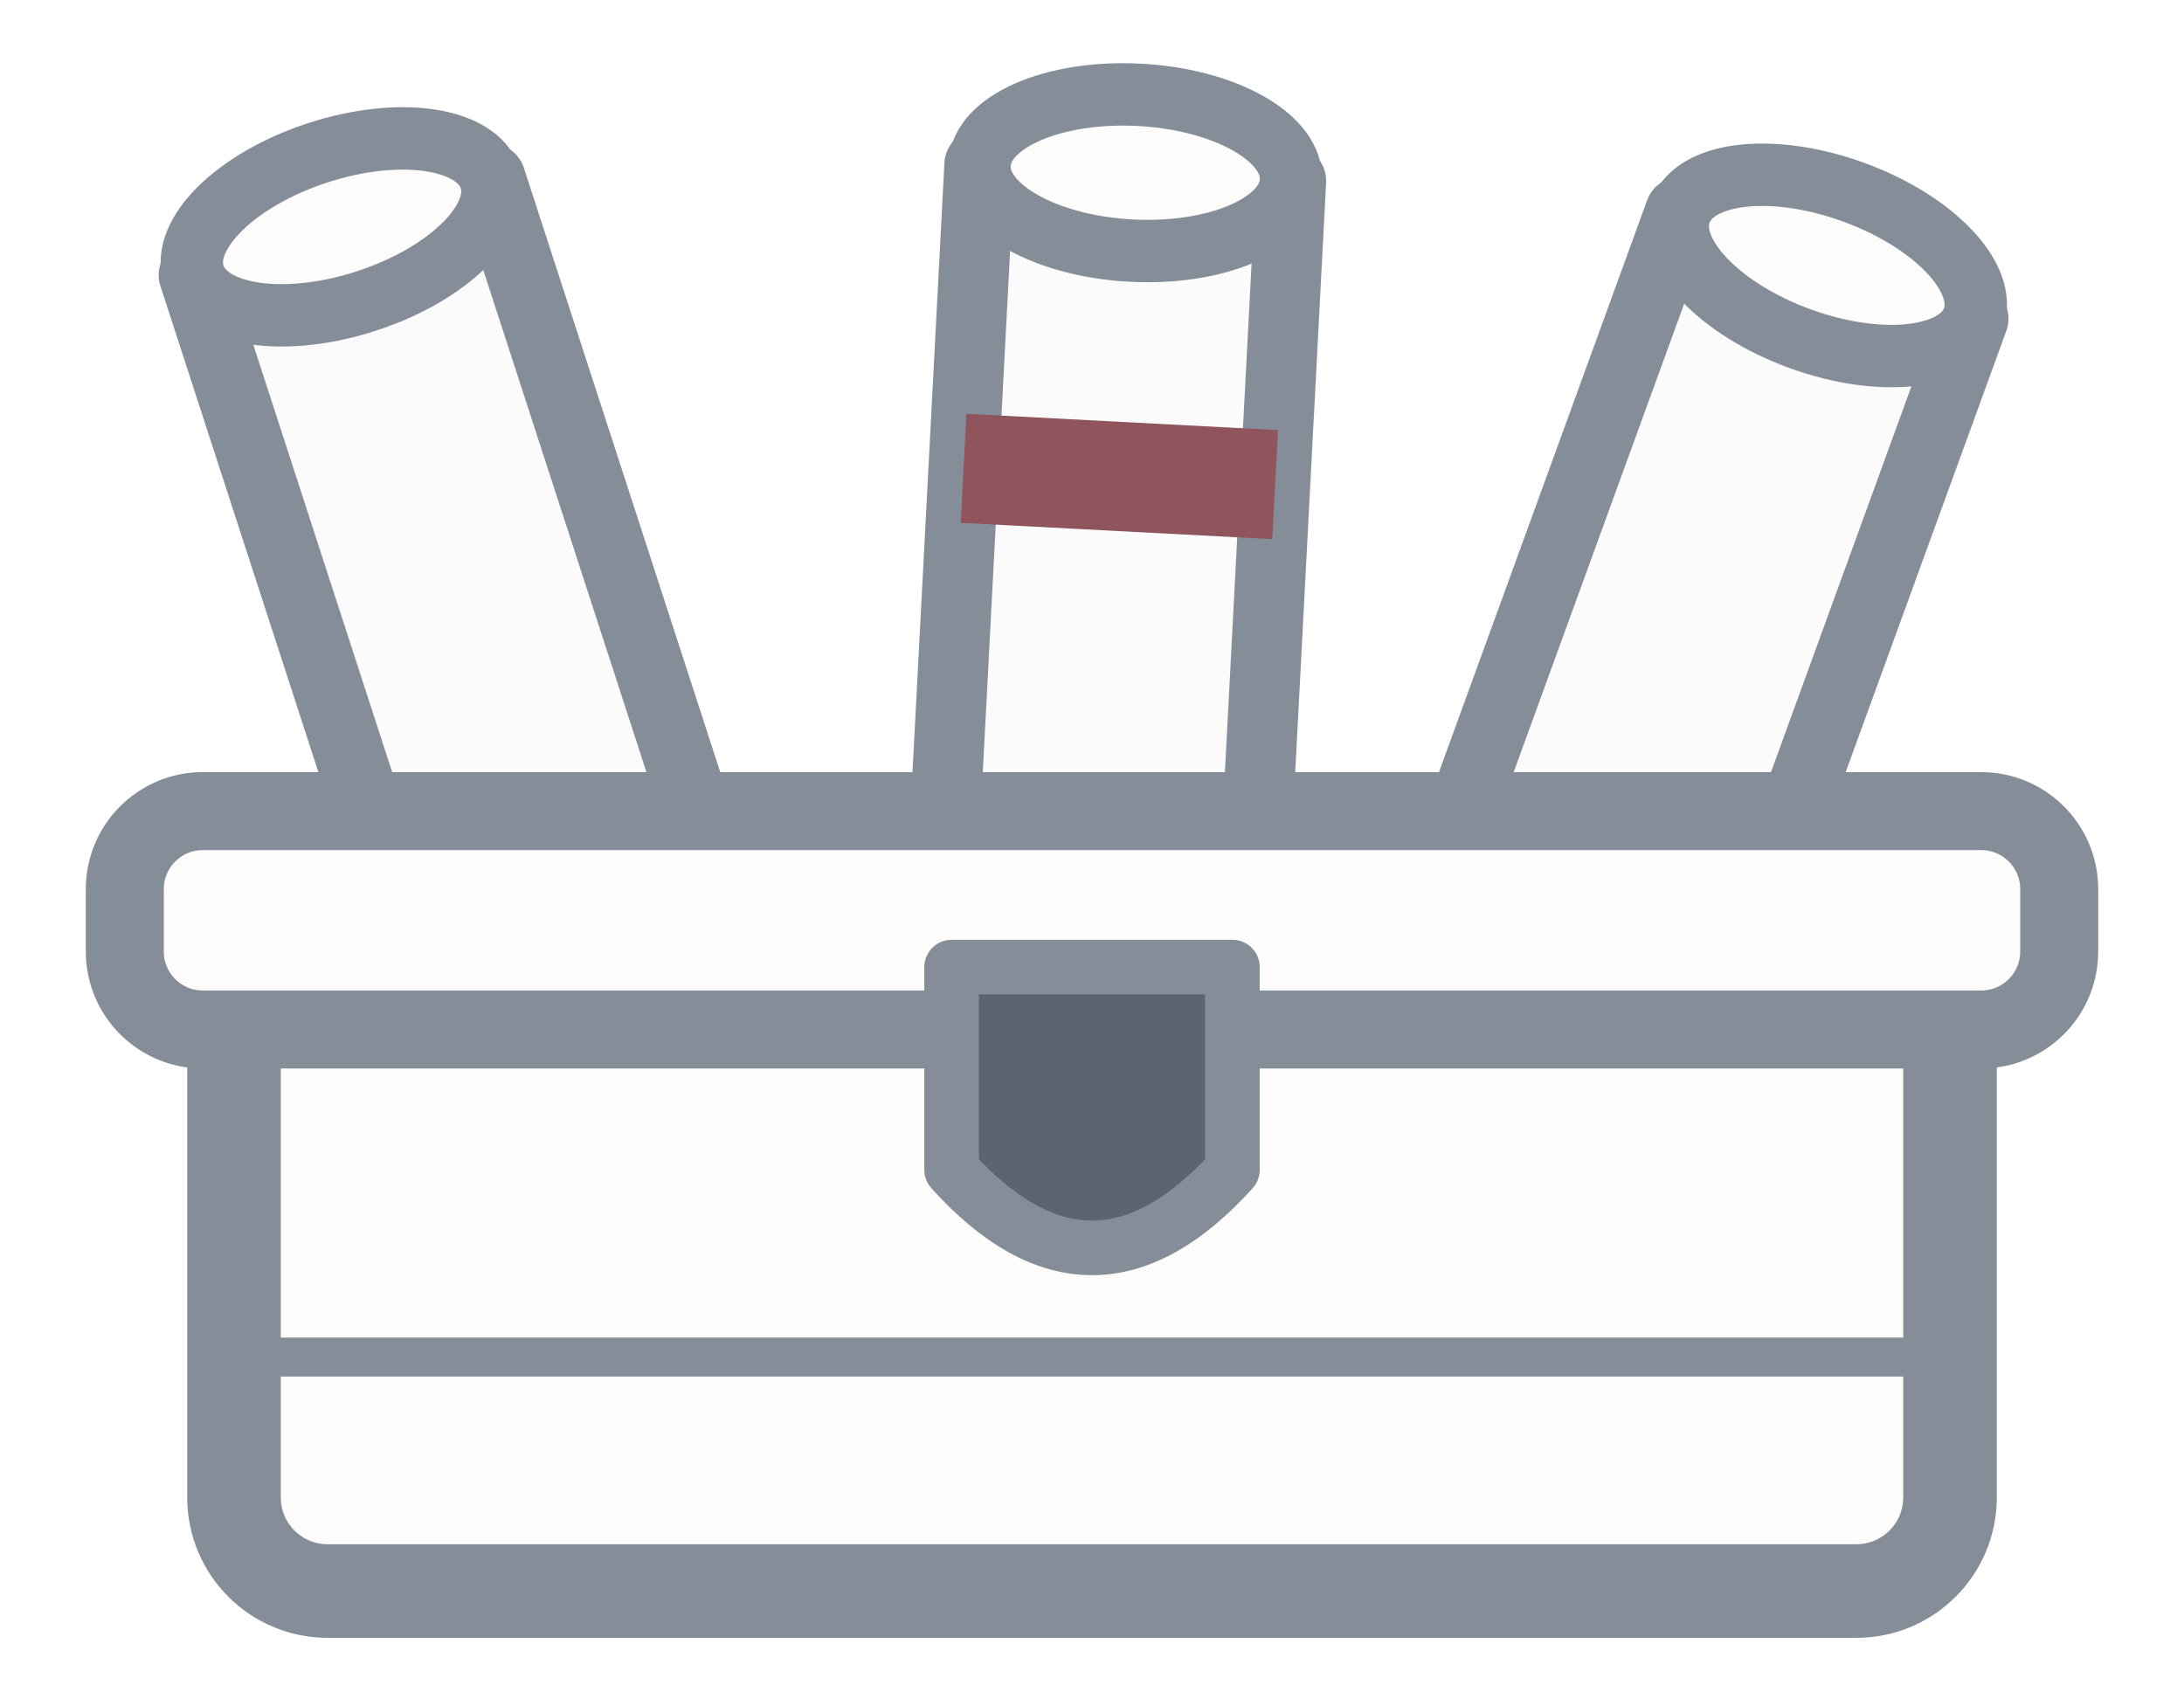
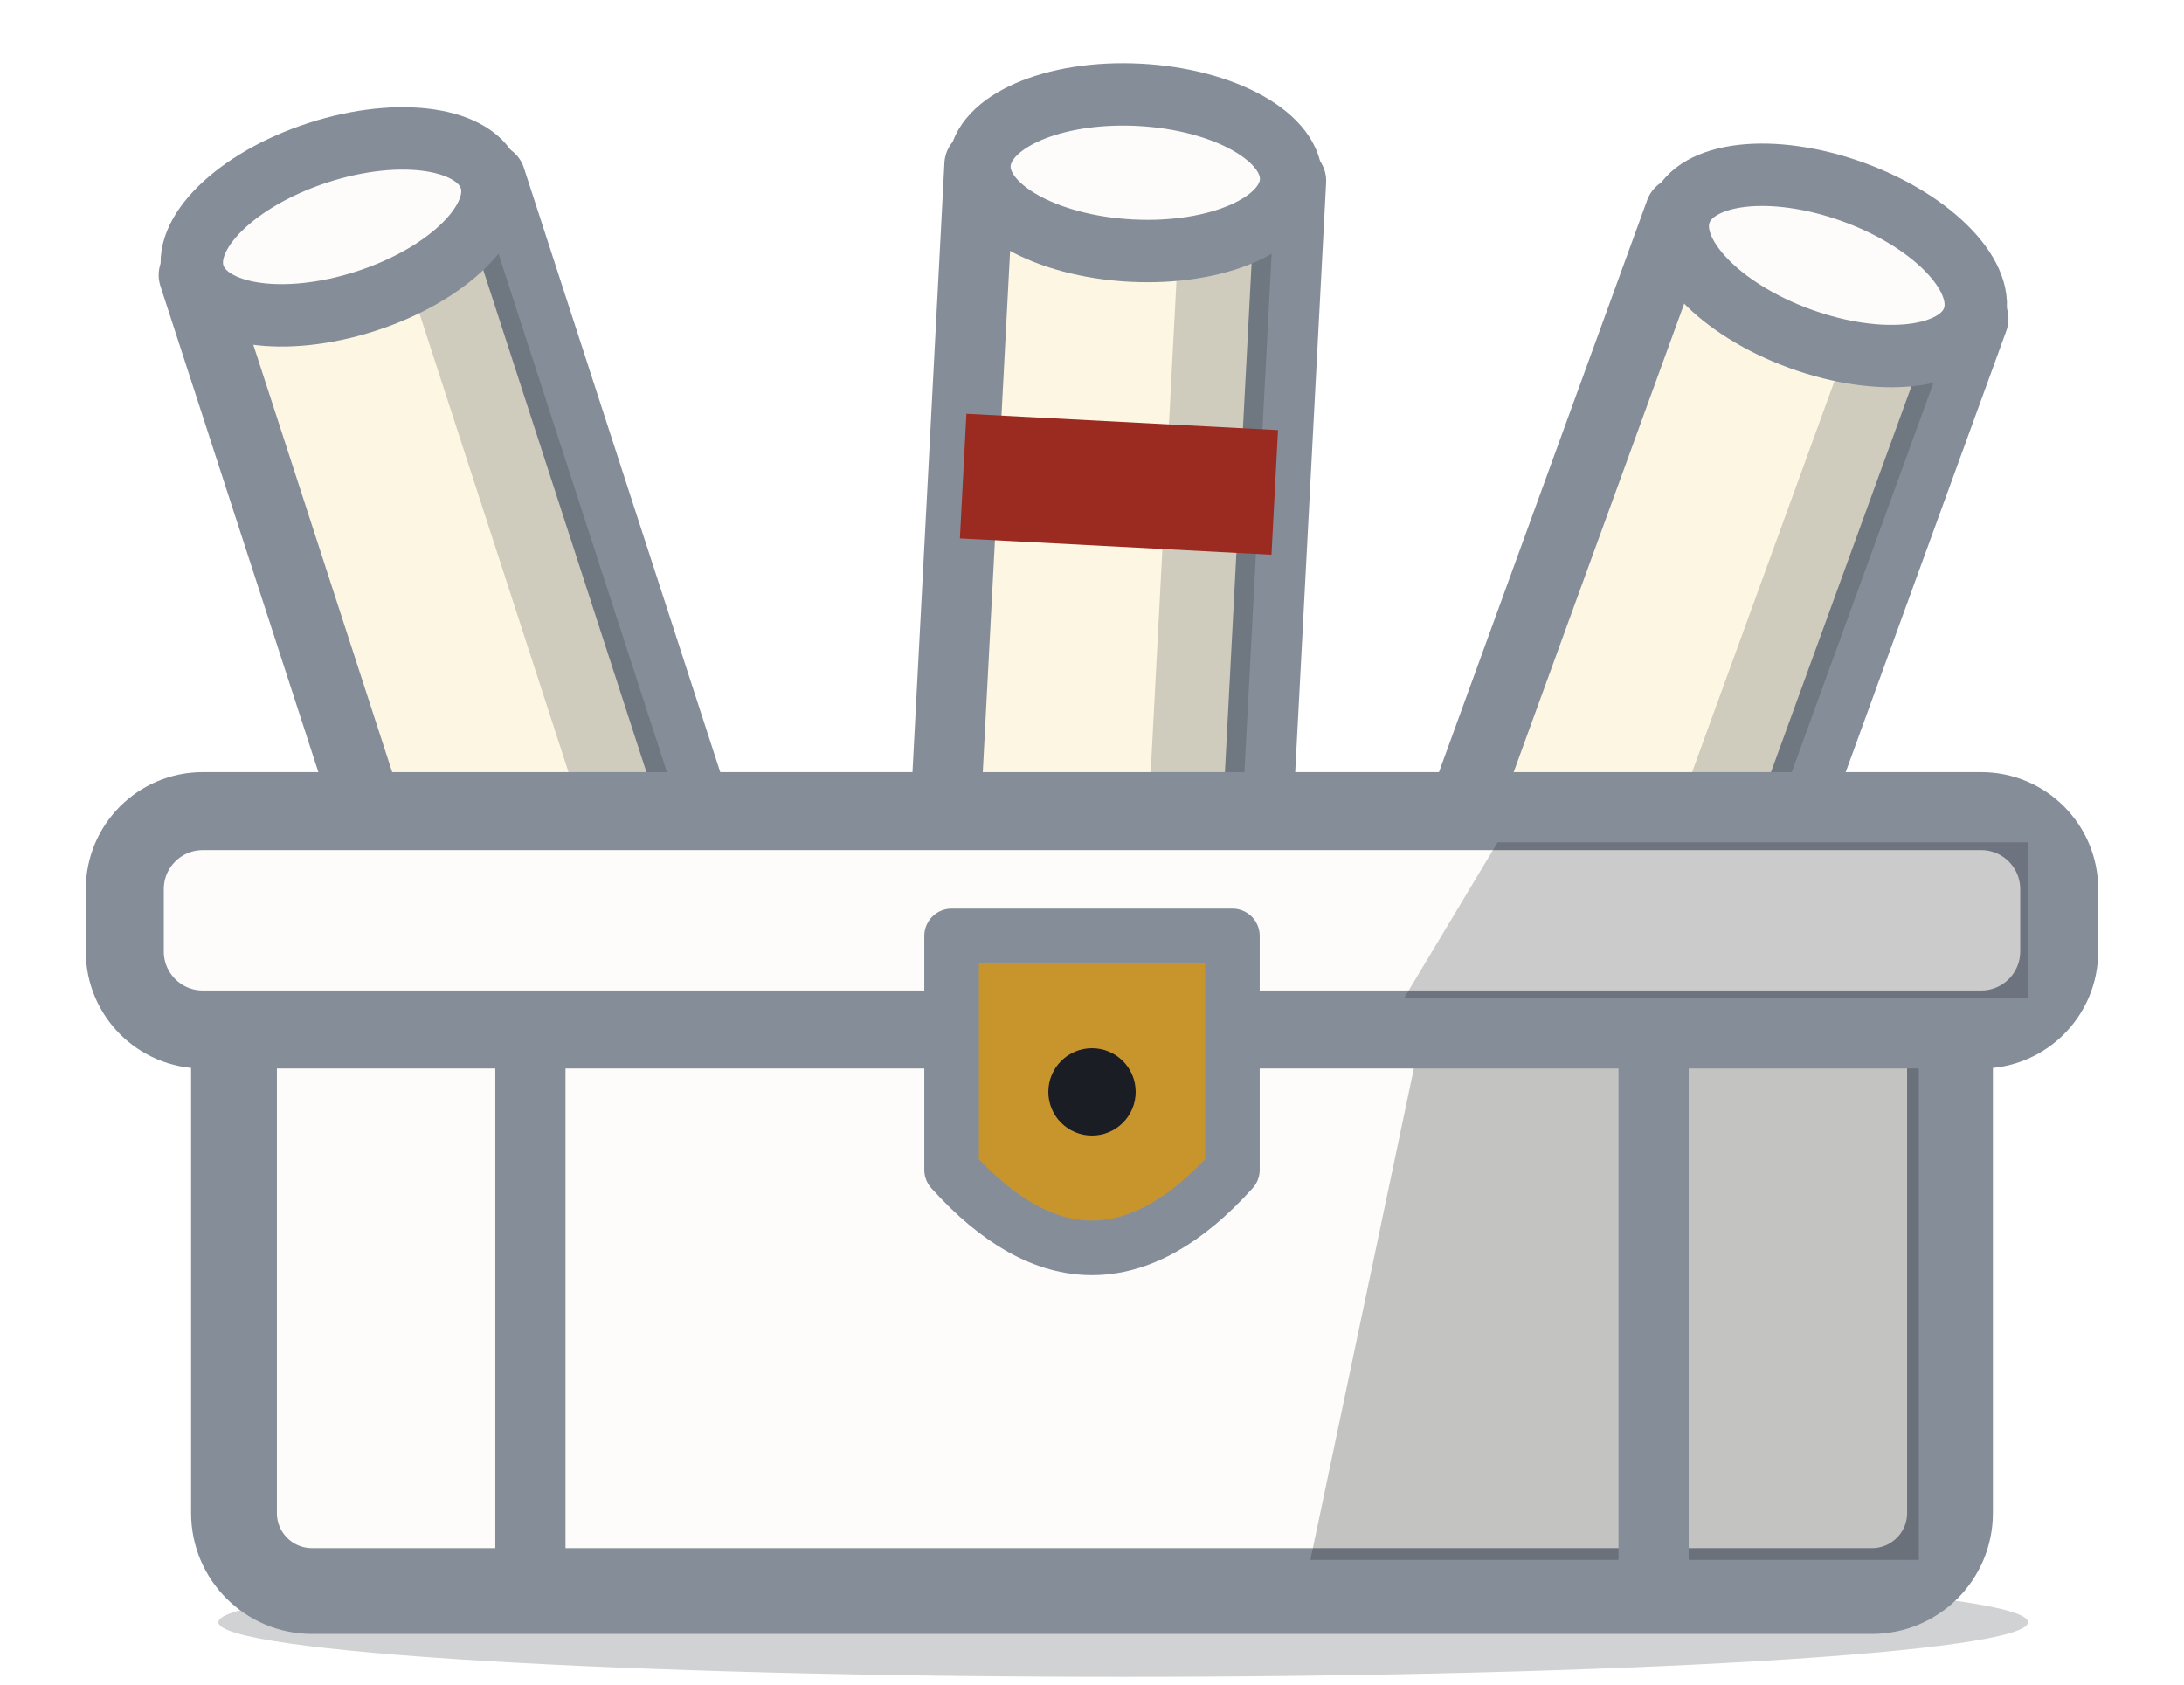
<svg xmlns="http://www.w3.org/2000/svg" viewBox="0 0 140 108" stroke-linecap="round" stroke-linejoin="round">
+   <ellipse cx="72" cy="104" rx="58" ry="3.5" fill="#1a1d23" stroke="none" opacity="0.2" />
  <g transform="translate(38 64) rotate(-18)">
-     <rect x="-10" y="-52" width="20" height="52" fill="#fbfbfc" stroke="#858d99" stroke-width="4.5" />
+     <rect x="-10" y="-52" width="20" height="52" fill="#fdf6e3" stroke="#858d99" stroke-width="4.5" />
+     <rect x="3" y="-48" width="6" height="48" fill="#1a1d23" stroke="none" opacity="0.2" />
    <ellipse cx="0" cy="-52" rx="10" ry="5" fill="#fdfcfa" stroke="#858d99" stroke-width="4" />
  </g>
  <g transform="translate(70 64) rotate(3)">
-     <rect x="-10" y="-53" width="20" height="53" fill="#fbfbfc" stroke="#858d99" stroke-width="4.5" />
-     <rect x="-10" y="-37" width="20" height="7" fill="#8f545c" stroke="none" />
+     <rect x="-10" y="-53" width="20" height="53" fill="#fdf6e3" stroke="#858d99" stroke-width="4.5" />
+     <rect x="3" y="-49" width="6" height="49" fill="#1a1d23" stroke="none" opacity="0.2" />
+     <rect x="-10" y="-37" width="20" height="8" fill="#9b2a20" stroke="none" />
    <ellipse cx="0" cy="-53" rx="10" ry="5" fill="#fdfcfa" stroke="#858d99" stroke-width="4" />
  </g>
  <g transform="translate(100 64) rotate(20)">
-     <rect x="-10" y="-50" width="20" height="50" fill="#fbfbfc" stroke="#858d99" stroke-width="4.5" />
+     <rect x="-10" y="-50" width="20" height="50" fill="#fdf6e3" stroke="#858d99" stroke-width="4.5" />
+     <rect x="3" y="-46" width="6" height="46" fill="#1a1d23" stroke="none" opacity="0.2" />
    <ellipse cx="0" cy="-50" rx="10" ry="5" fill="#fdfcfa" stroke="#858d99" stroke-width="4" />
  </g>
-   <rect x="15" y="60" width="110" height="42" rx="6" fill="#fdfcfa" stroke="#858d99" stroke-width="6" />
-   <path d="M18 87H122" fill="none" stroke="#858d99" stroke-width="2.5" />
+   <rect x="15" y="60" width="110" height="42" rx="5" fill="#fdfcfa" stroke="#858d99" stroke-width="5.5" />
+   <path d="M92 62H123V100H84Z" fill="#1a1d23" stroke="none" opacity="0.26" />
+   <path d="M34 64V100M106 64V100" fill="none" stroke="#858d99" stroke-width="4.5" />
  <rect x="8" y="52" width="124" height="14" rx="5" fill="#fdfcfa" stroke="#858d99" stroke-width="5" />
-   <path d="M61 62H79V75Q70 85 61 75Z" fill="#5b6472" stroke="#858d99" stroke-width="3.5" />
+   <path d="M96 54H130V64H90Z" fill="#1a1d23" stroke="none" opacity="0.22" />
+   <path d="M61 60H79V75Q70 85 61 75Z" fill="#c8952c" stroke="#858d99" stroke-width="3.5" />
+   <circle cx="70" cy="70" r="2.8" fill="#1a1d23" stroke="none" />
</svg>
